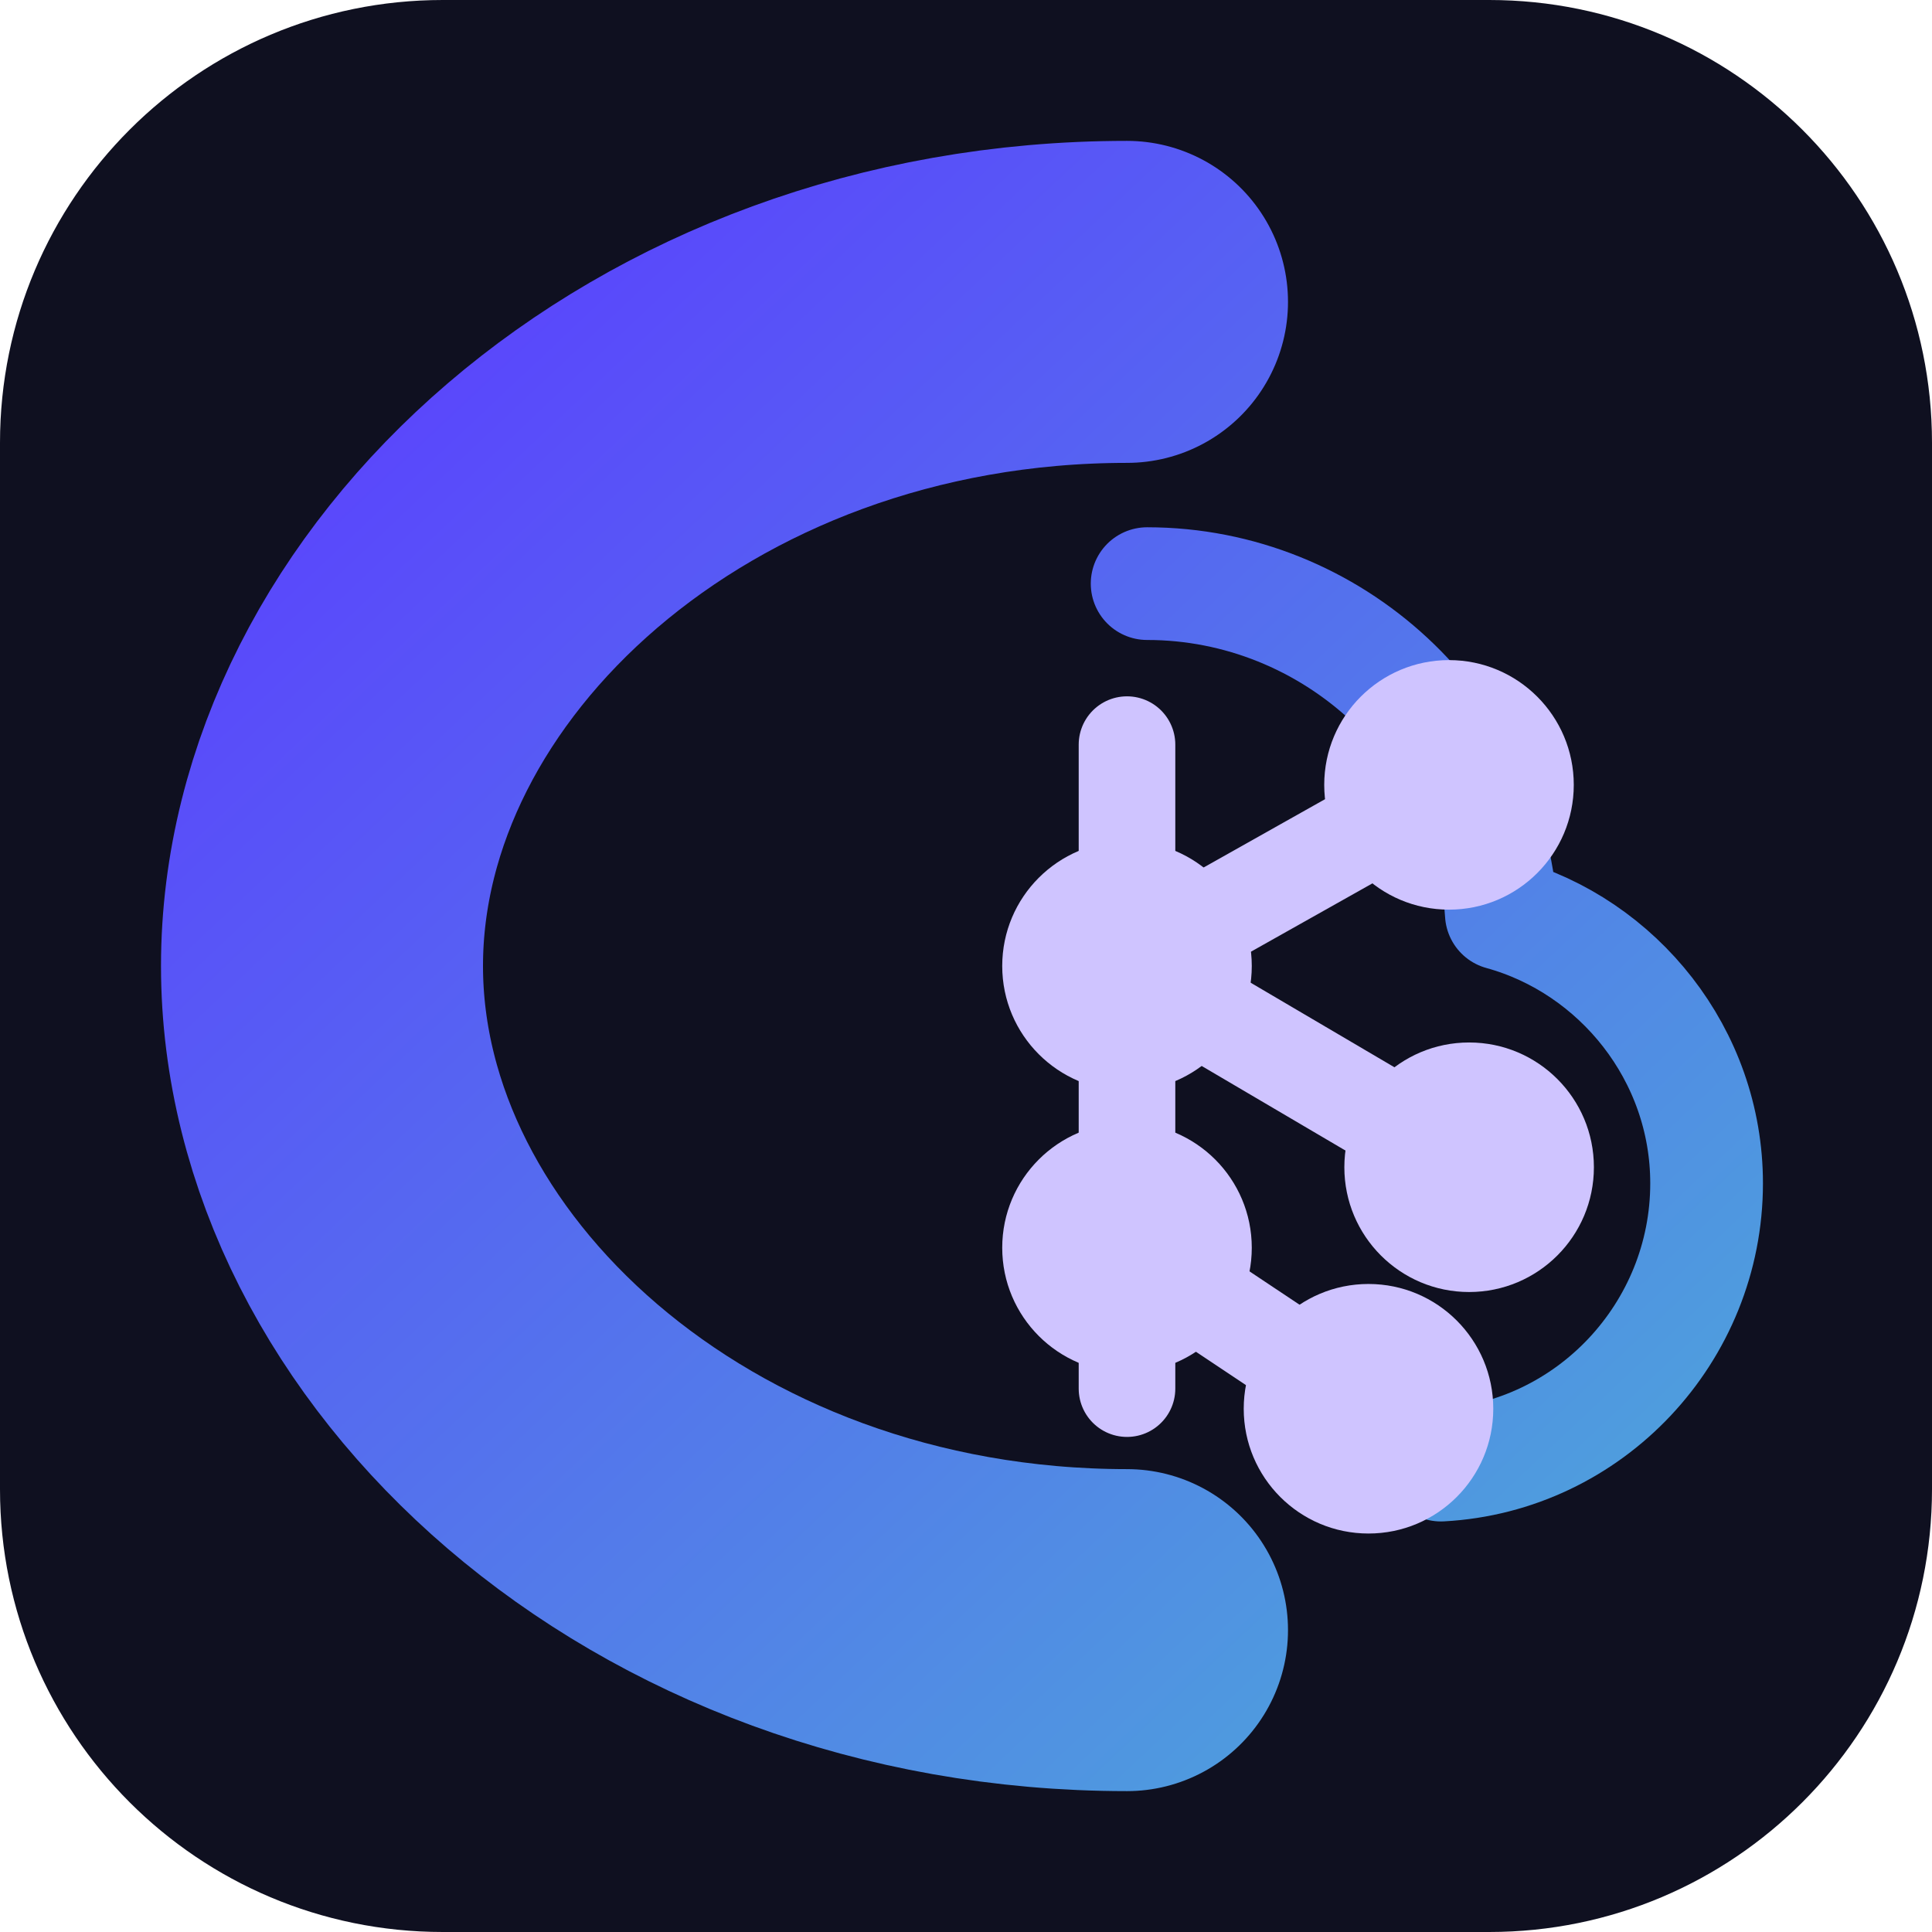
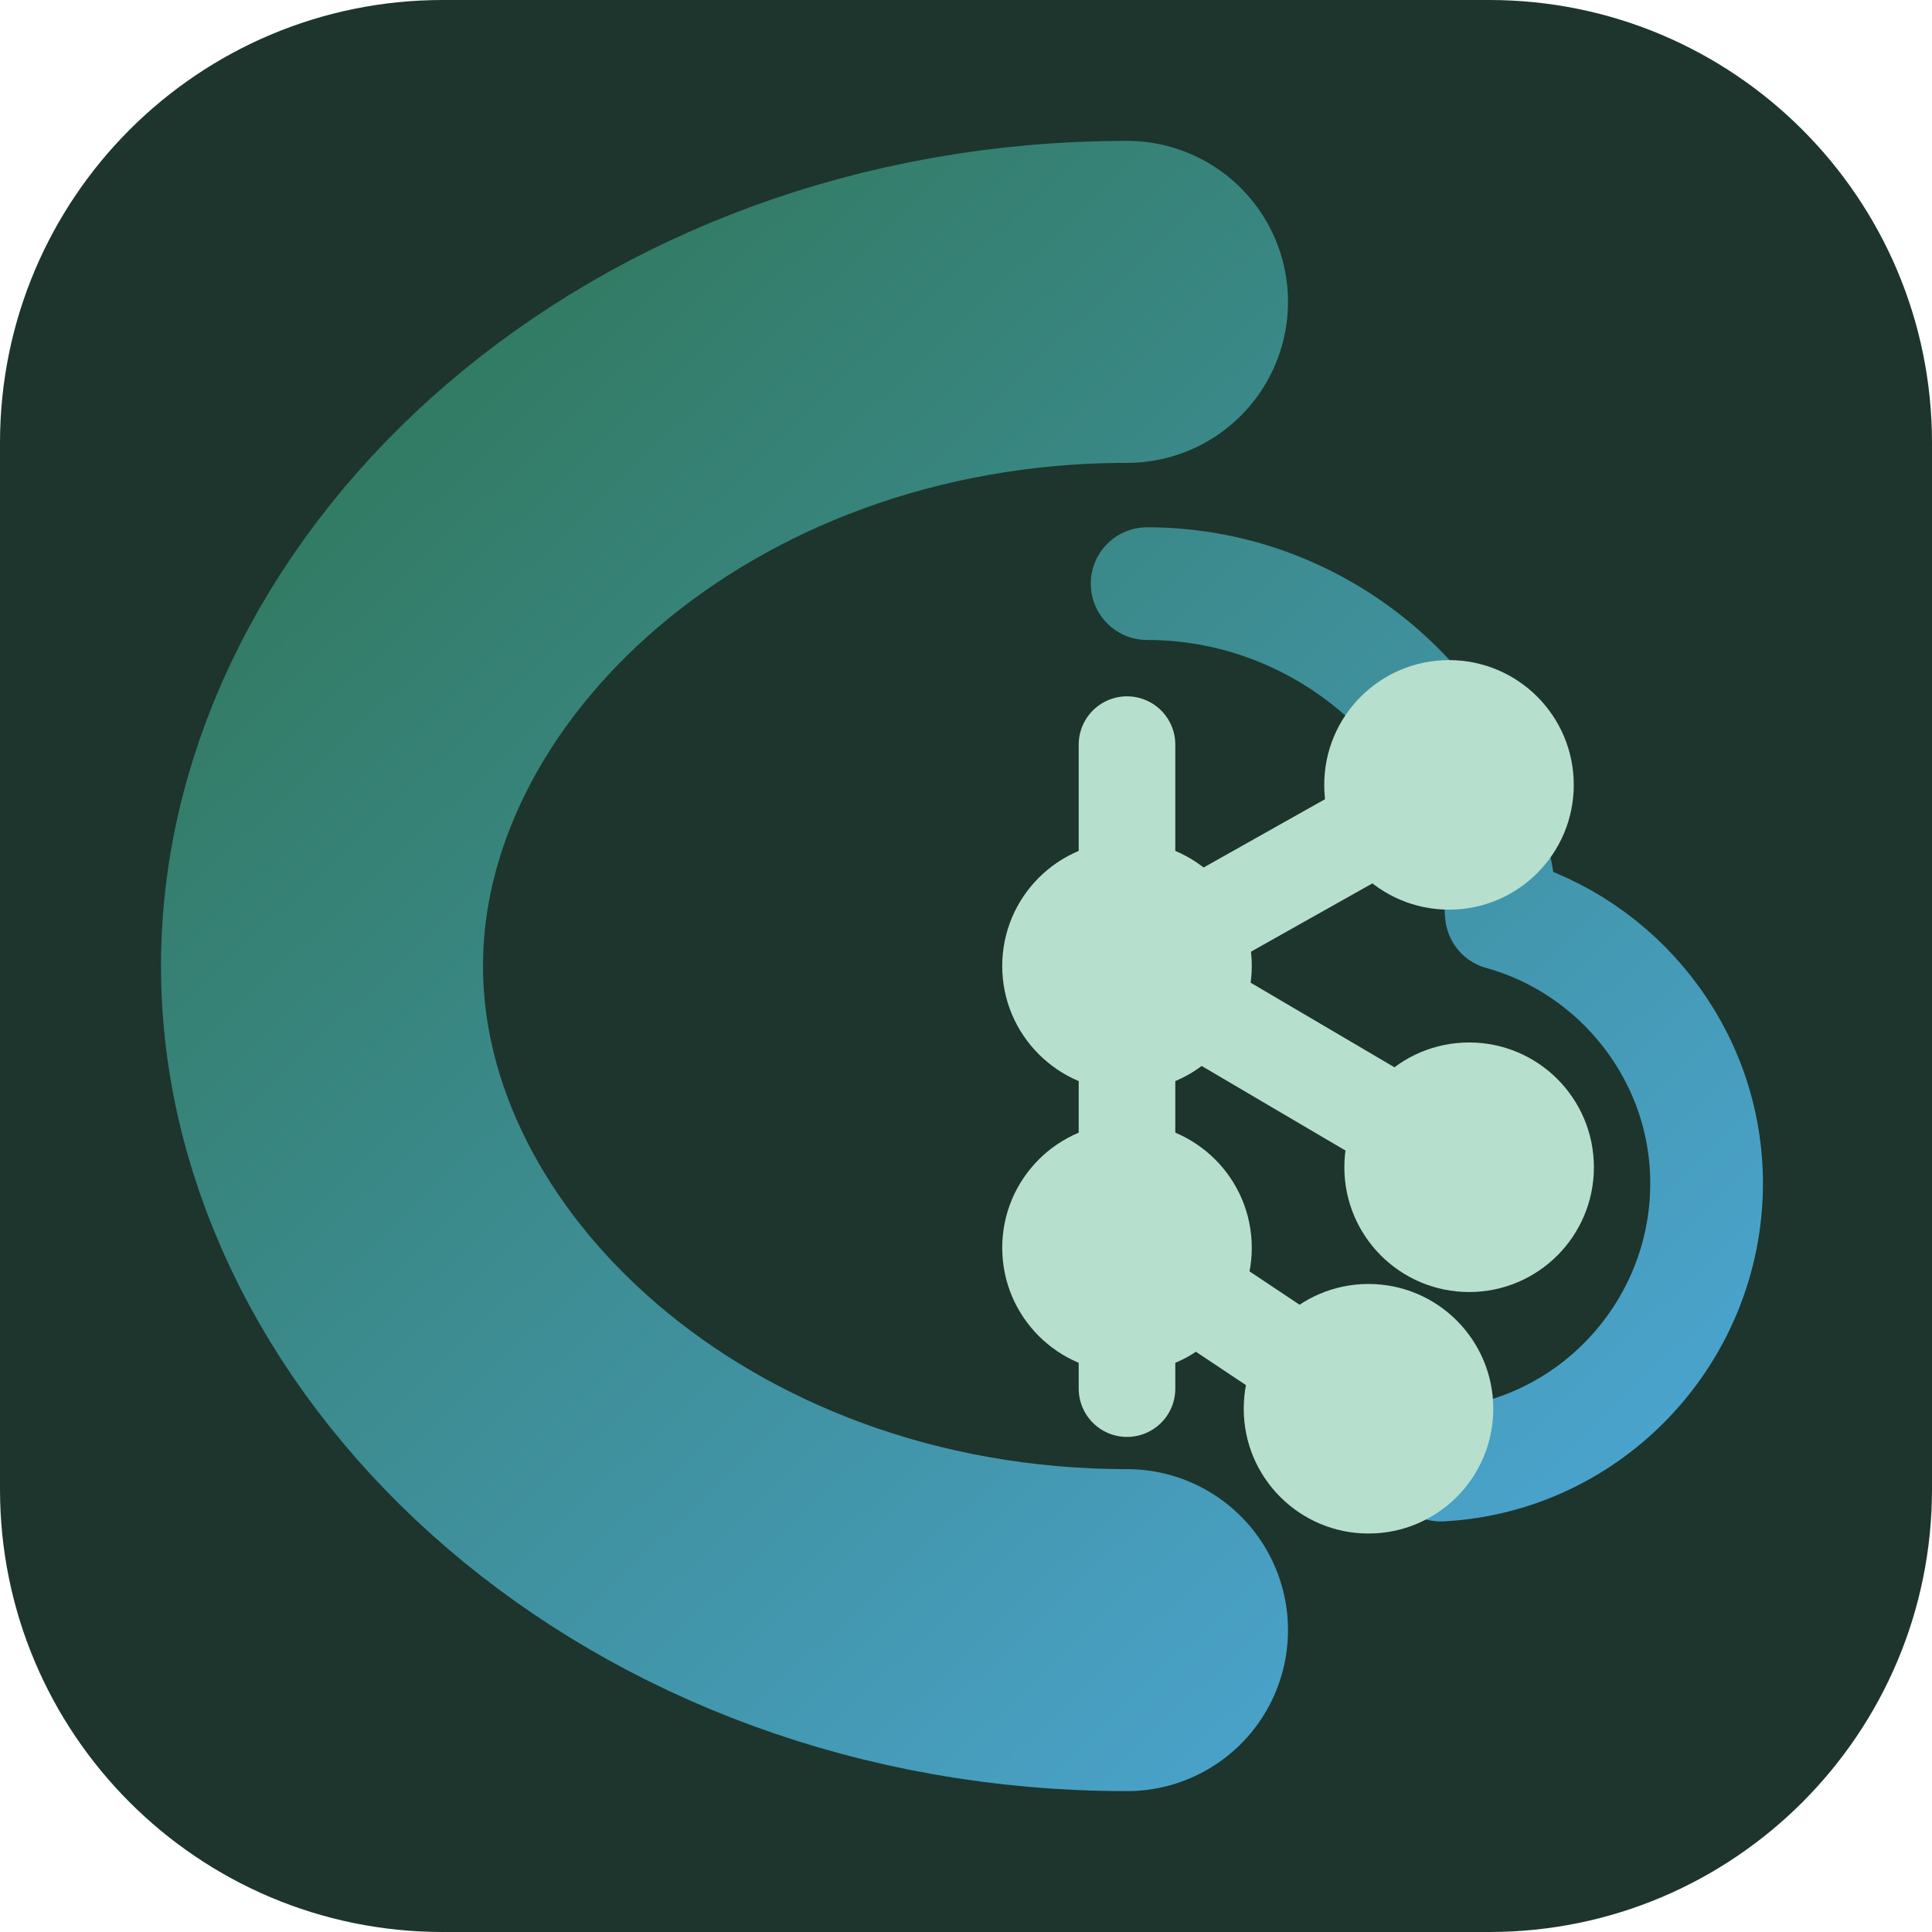
<svg xmlns="http://www.w3.org/2000/svg" viewBox="0 0 192 192" fill="none">
-   <rect width="192" height="192" rx="44" fill="#0F1020" />
+   <rect width="192" height="192" rx="44" fill="#1D352D" />
  <defs>
    <linearGradient id="cognia-pwa-192" x1="32" y1="24" x2="168" y2="168" gradientUnits="userSpaceOnUse">
-       <stop stop-color="#5B3EFF" />
+       <stop stop-color="#2F7657" />
      <stop offset="1" stop-color="#4DA8DA" />
    </linearGradient>
  </defs>
  <path d="M112 30C66.4 30 32 62 32 96s34.4 66 80 66" fill="none" stroke="url(#cognia-pwa-192)" stroke-width="32" stroke-linecap="round" />
  <path d="M114 58c18.4 0 34 14.4 35.2 32.8 11.6 3.2 20.4 14 20.4 26.8 0 14.8-11.6 27.2-26.4 28" fill="none" stroke="url(#cognia-pwa-192)" stroke-width="11.2" stroke-linecap="round" stroke-linejoin="round" />
-   <path d="M112 74v64M112 96l32-18M112 96l34 20M112 124l24 16" fill="none" stroke="#CFC4FF" stroke-width="9.6" stroke-linecap="round" />
-   <circle cx="112" cy="96" r="12.4" fill="#CFC4FF" />
-   <circle cx="144" cy="78" r="12.4" fill="#CFC4FF" />
-   <circle cx="146" cy="116" r="12.4" fill="#CFC4FF" />
-   <circle cx="136" cy="140" r="12.4" fill="#CFC4FF" />
-   <circle cx="112" cy="124" r="12.4" fill="#CFC4FF" />
+   <path d="M112 74v64M112 96l32-18M112 96l34 20M112 124l24 16" fill="none" stroke="#B7DFCD" stroke-width="9.6" stroke-linecap="round" />
+   <circle cx="112" cy="96" r="12.4" fill="#B7DFCD" />
+   <circle cx="144" cy="78" r="12.4" fill="#B7DFCD" />
+   <circle cx="146" cy="116" r="12.4" fill="#B7DFCD" />
+   <circle cx="136" cy="140" r="12.4" fill="#B7DFCD" />
+   <circle cx="112" cy="124" r="12.4" fill="#B7DFCD" />
</svg>
